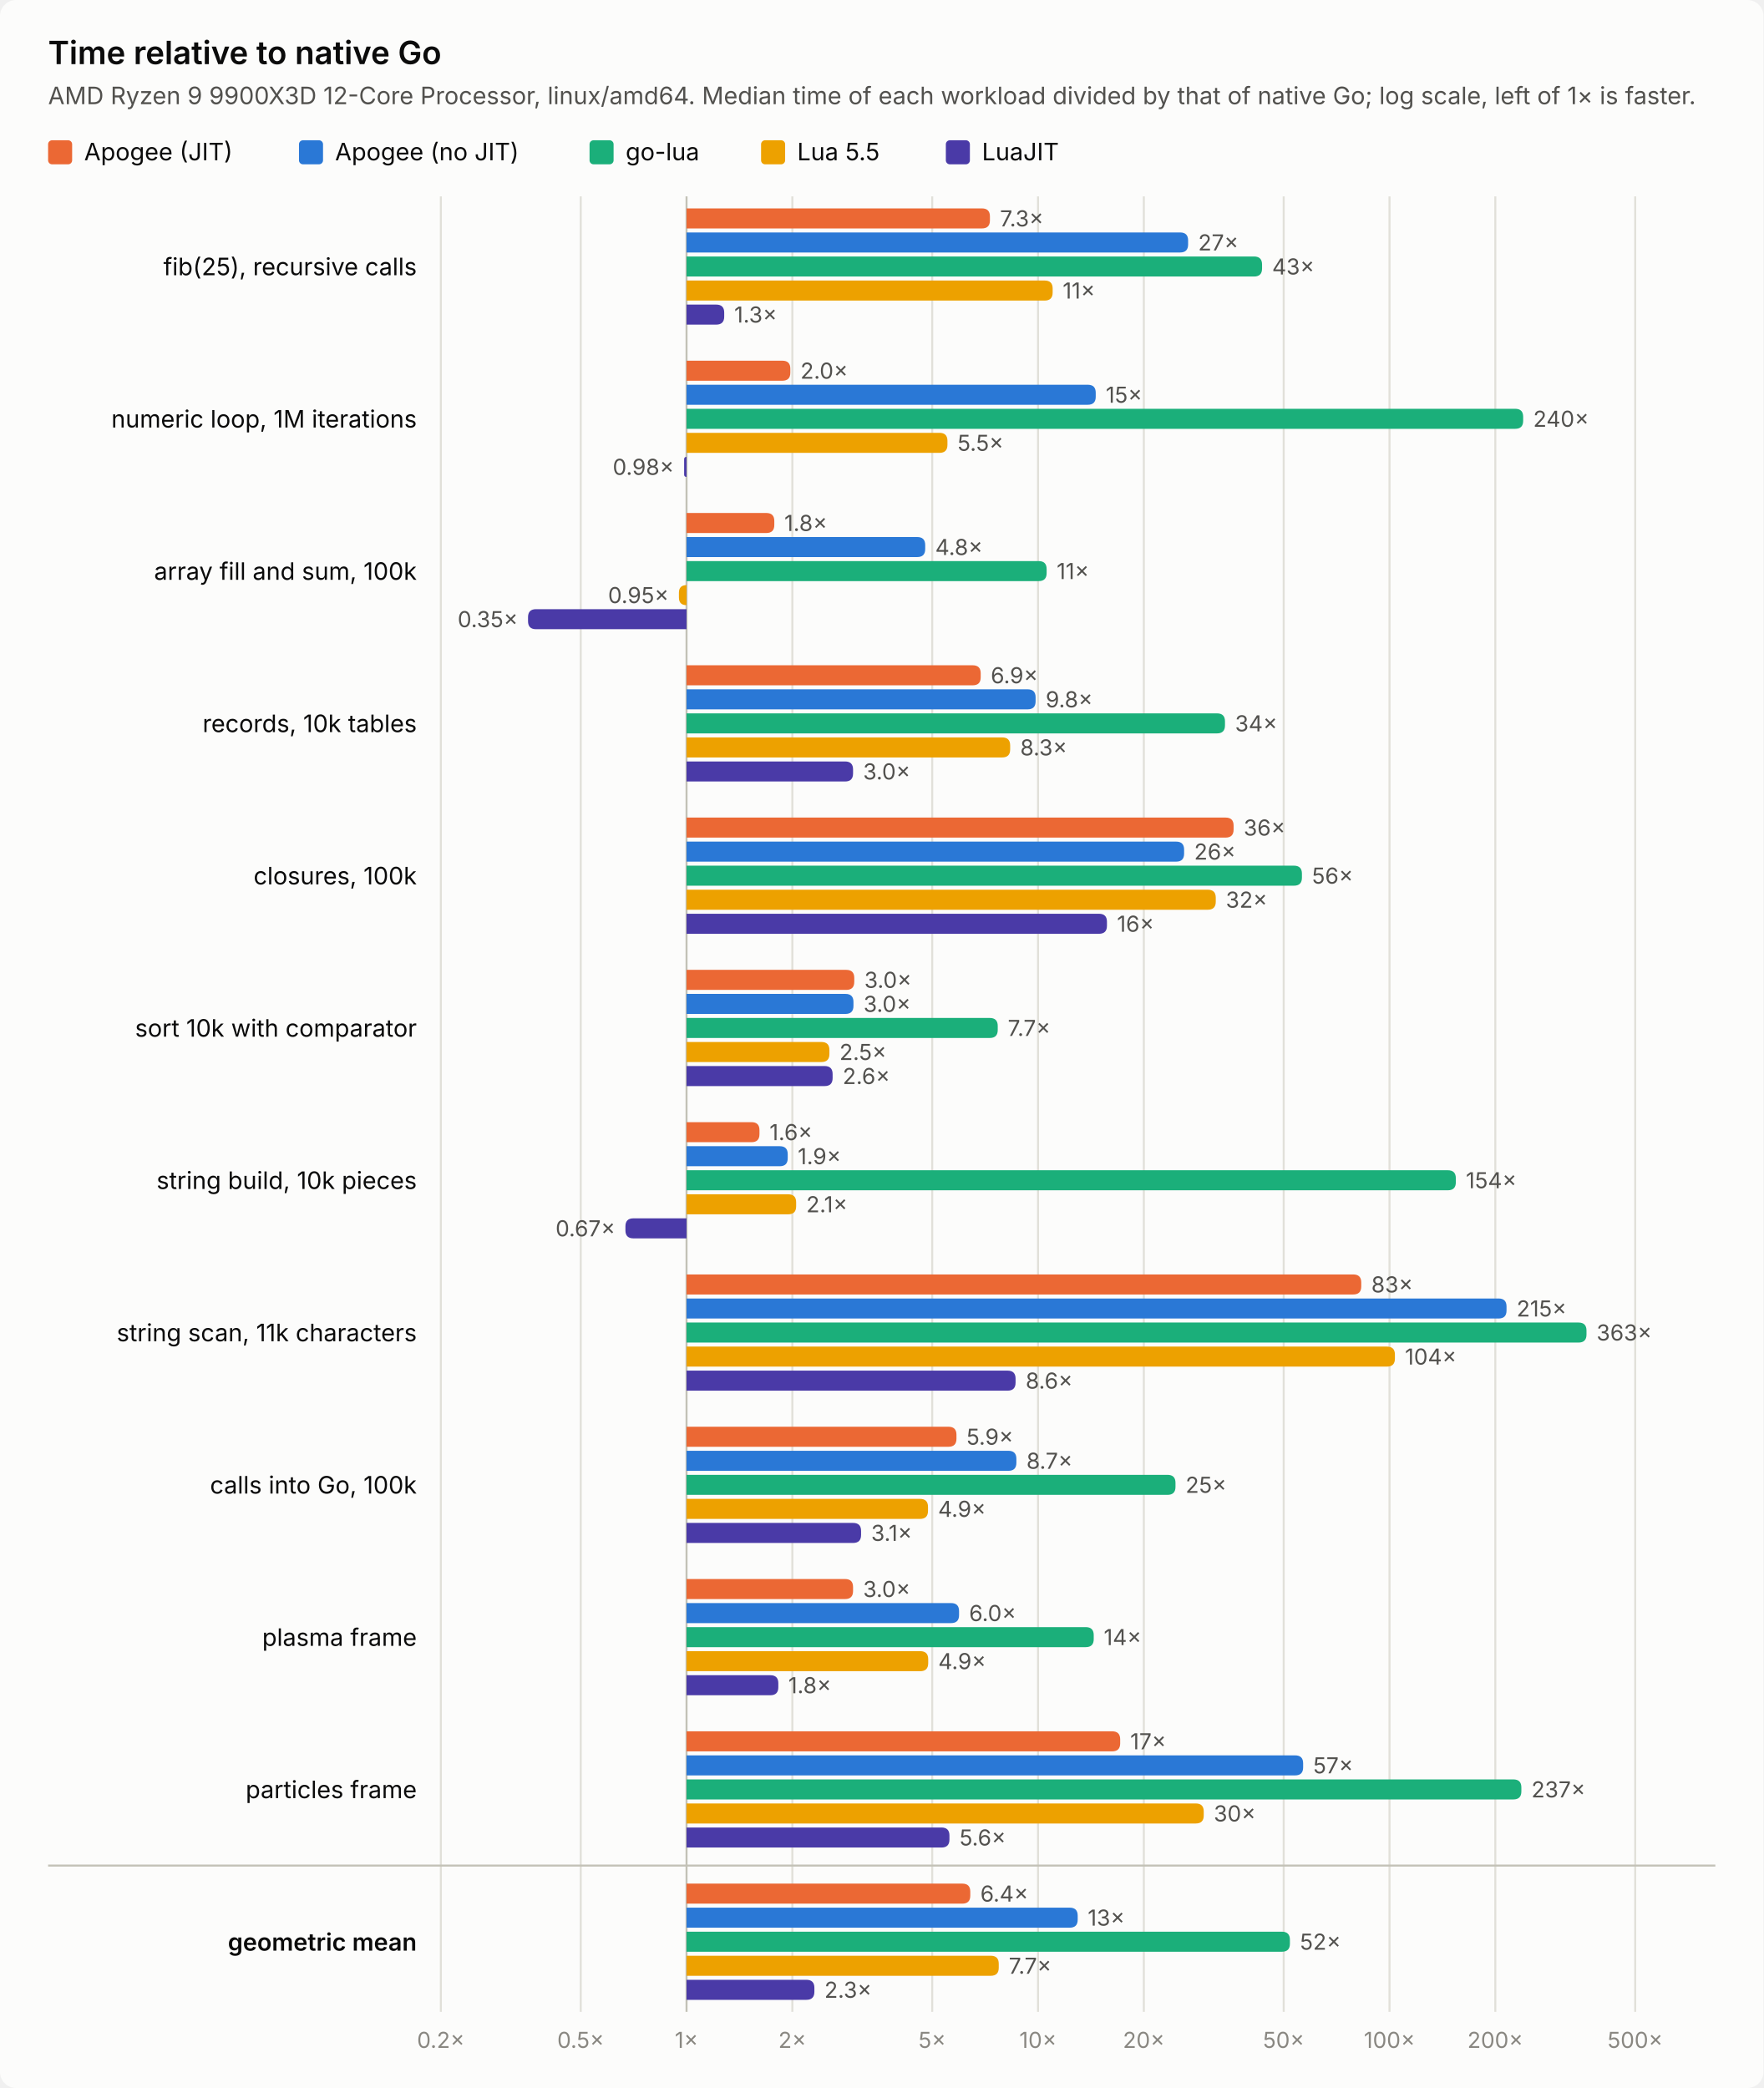
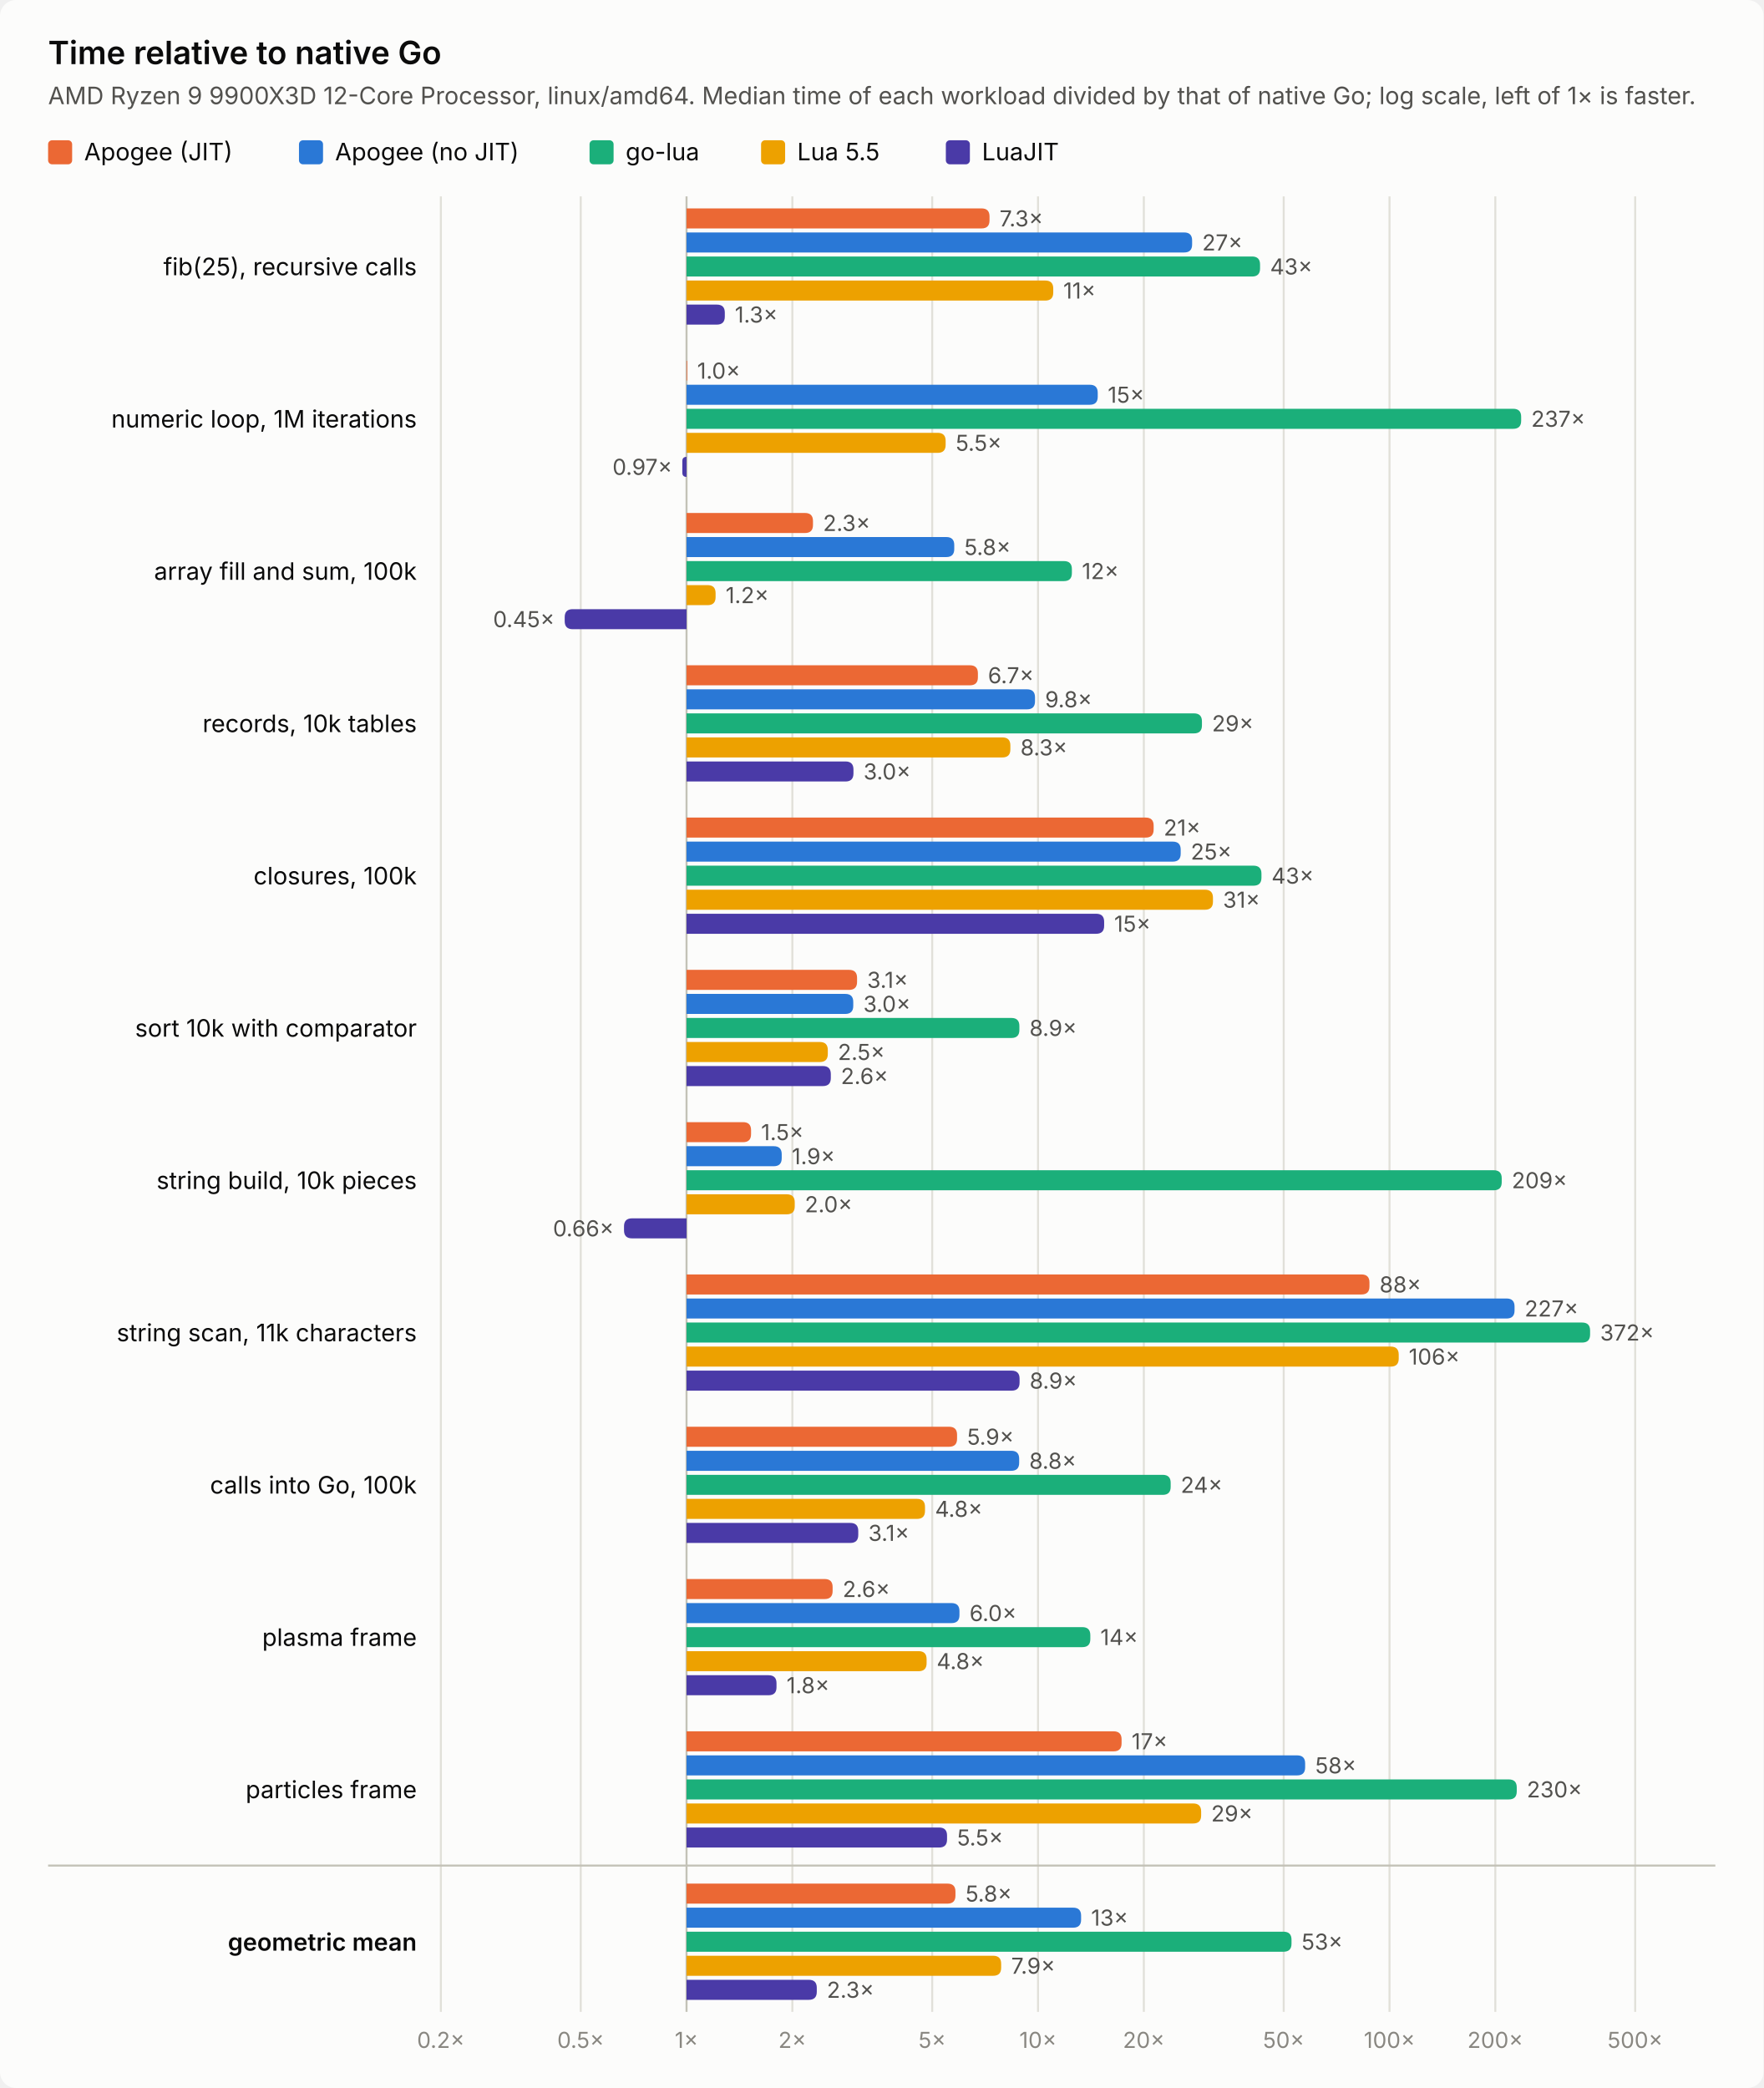
<svg xmlns="http://www.w3.org/2000/svg" viewBox="0 0 880 1042" width="880" height="1042" role="img" aria-labelledby="t d">
  <style>
text { font-family: system-ui, -apple-system, "Segoe UI", sans-serif; }
.bg { fill: #fcfcfb; }
.title { fill: #0b0b0b; font-size: 16px; font-weight: 600; }
.sub { fill: #52514e; font-size: 12px; }
.label { fill: #0b0b0b; font-size: 12px; }
.mean { font-weight: 600; }
.value { fill: #52514e; font-size: 11px; font-variant-numeric: tabular-nums; }
.tick { fill: #898781; font-size: 11px; font-variant-numeric: tabular-nums; }
.grid { stroke: #e1e0d9; stroke-width: 1; }
.base { stroke: #c3c2b7; stroke-width: 1; }
.s0 { fill: #2a78d6; } .s1 { fill: #eb6834; } .s2 { fill: #1baf7a; } .s3 { fill: #eda100; } .s4 { fill: #4a3aa7; }
@media (prefers-color-scheme: dark) {
  .bg { fill: #1a1a19; }
  .title, .label { fill: #ffffff; }
  .sub, .value { fill: #c3c2b7; }
  .grid { stroke: #2c2c2a; }
  .base { stroke: #383835; }
  .s0 { fill: #3987e5; } .s1 { fill: #d95926; } .s2 { fill: #199e70; } .s3 { fill: #c98500; } .s4 { fill: #9085e9; }
}
</style>
  <rect class="bg" width="880" height="1042" rx="8" />
  <text class="title" x="24" y="32">Time relative to native Go</text>
  <text class="sub" x="24" y="52">AMD Ryzen 9 9900X3D 12-Core Processor, linux/amd64. Median time of each workload divided by that of native Go; log scale, left of 1× is faster.</text>
  <rect class="s1" x="24" y="70" width="12" height="12" rx="2" />
  <text class="label" x="42" y="80">Apogee (JIT)</text>
  <rect class="s0" x="149.2" y="70" width="12" height="12" rx="2" />
  <text class="label" x="167.2" y="80">Apogee (no JIT)</text>
  <rect class="s2" x="294.2" y="70" width="12" height="12" rx="2" />
  <text class="label" x="312.2" y="80">go-lua</text>
  <rect class="s3" x="379.8" y="70" width="12" height="12" rx="2" />
  <text class="label" x="397.8" y="80">Lua 5.5</text>
  <rect class="s4" x="472" y="70" width="12" height="12" rx="2" />
  <text class="label" x="490" y="80">LuaJIT</text>
  <line class="grid" x1="220.0" x2="220.0" y1="98" y2="1004" />
  <text class="tick" x="220.0" y="1022" text-anchor="middle">0.2×</text>
  <line class="grid" x1="289.8" x2="289.8" y1="98" y2="1004" />
  <text class="tick" x="289.8" y="1022" text-anchor="middle">0.5×</text>
  <line class="base" x1="342.6" x2="342.6" y1="98" y2="1004" />
  <text class="tick" x="342.6" y="1022" text-anchor="middle">1×</text>
  <line class="grid" x1="395.4" x2="395.4" y1="98" y2="1004" />
  <text class="tick" x="395.4" y="1022" text-anchor="middle">2×</text>
  <line class="grid" x1="465.2" x2="465.2" y1="98" y2="1004" />
  <text class="tick" x="465.2" y="1022" text-anchor="middle">5×</text>
  <line class="grid" x1="518.0" x2="518.0" y1="98" y2="1004" />
  <text class="tick" x="518.0" y="1022" text-anchor="middle">10×</text>
  <line class="grid" x1="570.8" x2="570.8" y1="98" y2="1004" />
  <text class="tick" x="570.8" y="1022" text-anchor="middle">20×</text>
  <line class="grid" x1="640.6" x2="640.6" y1="98" y2="1004" />
  <text class="tick" x="640.6" y="1022" text-anchor="middle">50×</text>
  <line class="grid" x1="693.4" x2="693.4" y1="98" y2="1004" />
  <text class="tick" x="693.4" y="1022" text-anchor="middle">100×</text>
  <line class="grid" x1="746.2" x2="746.2" y1="98" y2="1004" />
  <text class="tick" x="746.2" y="1022" text-anchor="middle">200×</text>
  <line class="grid" x1="816.0" x2="816.0" y1="98" y2="1004" />
  <text class="tick" x="816.0" y="1022" text-anchor="middle">500×</text>
  <text class="label" x="208" y="133.0" text-anchor="end" dominant-baseline="middle">fib(25), recursive calls</text>
-   <path class="s1" d="M342.6 104.0H490.0Q494.0 104.0 494.0 108.0V110.0Q494.0 114.0 490.0 114.0H342.6Z" />
-   <text class="value" x="499.0" y="109.0" text-anchor="start" dominant-baseline="middle">7.3×</text>
-   <path class="s0" d="M342.6 116.0H588.9Q592.9 116.0 592.9 120.0V122.0Q592.9 126.0 588.9 126.0H342.6Z" />
-   <text class="value" x="597.9" y="121.0" text-anchor="start" dominant-baseline="middle">27×</text>
-   <path class="s2" d="M342.6 128.0H625.8Q629.8 128.0 629.8 132.0V134.0Q629.8 138.0 625.8 138.0H342.6Z" />
-   <text class="value" x="634.8" y="133.0" text-anchor="start" dominant-baseline="middle">43×</text>
-   <path class="s3" d="M342.6 140.0H521.3Q525.3 140.0 525.3 144.0V146.0Q525.3 150.0 521.3 150.0H342.6Z" />
-   <text class="value" x="530.3" y="145.0" text-anchor="start" dominant-baseline="middle">11×</text>
-   <path class="s4" d="M342.6 152.0H357.4Q361.4 152.0 361.4 156.0V158.0Q361.4 162.0 357.4 162.0H342.6Z" />
-   <text class="value" x="366.4" y="157.0" text-anchor="start" dominant-baseline="middle">1.3×</text>
+   <path class="s1" d="M342.6 104.0H489.8Q493.8 104.0 493.8 108.0V110.0Q493.8 114.0 489.8 114.0H342.6Z" />
+   <text class="value" x="498.8" y="109.0" text-anchor="start" dominant-baseline="middle">7.3×</text>
+   <path class="s0" d="M342.6 116.0H590.9Q594.9 116.0 594.9 120.0V122.0Q594.9 126.0 590.9 126.0H342.6Z" />
+   <text class="value" x="599.9" y="121.0" text-anchor="start" dominant-baseline="middle">27×</text>
+   <path class="s2" d="M342.6 128.0H624.8Q628.8 128.0 628.8 132.0V134.0Q628.8 138.0 624.8 138.0H342.6Z" />
+   <text class="value" x="633.8" y="133.0" text-anchor="start" dominant-baseline="middle">43×</text>
+   <path class="s3" d="M342.6 140.0H521.6Q525.6 140.0 525.6 144.0V146.0Q525.6 150.0 521.6 150.0H342.6Z" />
+   <text class="value" x="530.6" y="145.0" text-anchor="start" dominant-baseline="middle">11×</text>
+   <path class="s4" d="M342.6 152.0H357.7Q361.7 152.0 361.7 156.0V158.0Q361.7 162.0 357.7 162.0H342.6Z" />
+   <text class="value" x="366.7" y="157.0" text-anchor="start" dominant-baseline="middle">1.3×</text>
  <text class="label" x="208" y="209.0" text-anchor="end" dominant-baseline="middle">numeric loop, 1M iterations</text>
-   <path class="s1" d="M342.6 180.0H390.4Q394.4 180.0 394.4 184.0V186.0Q394.4 190.0 390.4 190.0H342.6Z" />
-   <text class="value" x="399.4" y="185.0" text-anchor="start" dominant-baseline="middle">2.0×</text>
-   <path class="s0" d="M342.6 192.0H542.8Q546.8 192.0 546.8 196.0V198.0Q546.8 202.0 542.8 202.0H342.6Z" />
-   <text class="value" x="551.8" y="197.0" text-anchor="start" dominant-baseline="middle">15×</text>
-   <path class="s2" d="M342.6 204.0H756.1Q760.1 204.0 760.1 208.0V210.0Q760.1 214.0 756.1 214.0H342.6Z" />
-   <text class="value" x="765.1" y="209.0" text-anchor="start" dominant-baseline="middle">240×</text>
-   <path class="s3" d="M342.6 216.0H468.8Q472.8 216.0 472.8 220.0V222.0Q472.8 226.0 468.8 226.0H342.6Z" />
-   <text class="value" x="477.8" y="221.0" text-anchor="start" dominant-baseline="middle">5.5×</text>
-   <path class="s4" d="M342.6 228.0H342.6Q341.4 228.0 341.4 229.2V236.8Q341.4 238.0 342.6 238.0H342.6Z" />
-   <text class="value" x="336.4" y="233.0" text-anchor="end" dominant-baseline="middle">0.98×</text>
+   <path class="s1" d="M342.6 180.0H342.6Q342.9 180.0 342.9 180.3V189.7Q342.9 190.0 342.6 190.0H342.6Z" />
+   <text class="value" x="347.9" y="185.0" text-anchor="start" dominant-baseline="middle">1.0×</text>
+   <path class="s0" d="M342.6 192.0H543.8Q547.8 192.0 547.8 196.0V198.0Q547.8 202.0 543.8 202.0H342.6Z" />
+   <text class="value" x="552.8" y="197.0" text-anchor="start" dominant-baseline="middle">15×</text>
+   <path class="s2" d="M342.6 204.0H755.1Q759.1 204.0 759.1 208.0V210.0Q759.1 214.0 755.1 214.0H342.6Z" />
+   <text class="value" x="764.1" y="209.0" text-anchor="start" dominant-baseline="middle">237×</text>
+   <path class="s3" d="M342.6 216.0H467.9Q471.9 216.0 471.9 220.0V222.0Q471.9 226.0 467.9 226.0H342.6Z" />
+   <text class="value" x="476.9" y="221.0" text-anchor="start" dominant-baseline="middle">5.5×</text>
+   <path class="s4" d="M342.6 228.0H342.6Q340.5 228.0 340.5 230.1V235.9Q340.5 238.0 342.6 238.0H342.6Z" />
+   <text class="value" x="335.5" y="233.0" text-anchor="end" dominant-baseline="middle">0.97×</text>
  <text class="label" x="208" y="285.0" text-anchor="end" dominant-baseline="middle">array fill and sum, 100k</text>
-   <path class="s1" d="M342.6 256.0H382.4Q386.4 256.0 386.4 260.0V262.0Q386.4 266.0 382.4 266.0H342.6Z" />
-   <text class="value" x="391.4" y="261.0" text-anchor="start" dominant-baseline="middle">1.8×</text>
-   <path class="s0" d="M342.6 268.0H457.7Q461.7 268.0 461.7 272.0V274.0Q461.7 278.0 457.7 278.0H342.6Z" />
-   <text class="value" x="466.7" y="273.0" text-anchor="start" dominant-baseline="middle">4.8×</text>
-   <path class="s2" d="M342.6 280.0H518.3Q522.3 280.0 522.3 284.0V286.0Q522.3 290.0 518.3 290.0H342.6Z" />
-   <text class="value" x="527.3" y="285.0" text-anchor="start" dominant-baseline="middle">11×</text>
-   <path class="s3" d="M342.6 292.0H342.6Q338.8 292.0 338.8 295.8V298.2Q338.8 302.0 342.6 302.0H342.6Z" />
-   <text class="value" x="333.8" y="297.0" text-anchor="end" dominant-baseline="middle">0.95×</text>
-   <path class="s4" d="M342.6 304.0H267.5Q263.5 304.0 263.5 308.0V310.0Q263.5 314.0 267.5 314.0H342.6Z" />
-   <text class="value" x="258.5" y="309.0" text-anchor="end" dominant-baseline="middle">0.35×</text>
+   <path class="s1" d="M342.6 256.0H401.7Q405.7 256.0 405.7 260.0V262.0Q405.7 266.0 401.7 266.0H342.6Z" />
+   <text class="value" x="410.7" y="261.0" text-anchor="start" dominant-baseline="middle">2.3×</text>
+   <path class="s0" d="M342.6 268.0H472.2Q476.2 268.0 476.2 272.0V274.0Q476.2 278.0 472.2 278.0H342.6Z" />
+   <text class="value" x="481.2" y="273.0" text-anchor="start" dominant-baseline="middle">5.8×</text>
+   <path class="s2" d="M342.6 280.0H530.9Q534.9 280.0 534.9 284.0V286.0Q534.9 290.0 530.9 290.0H342.6Z" />
+   <text class="value" x="539.9" y="285.0" text-anchor="start" dominant-baseline="middle">12×</text>
+   <path class="s3" d="M342.6 292.0H353.1Q357.1 292.0 357.1 296.0V298.0Q357.1 302.0 353.1 302.0H342.6Z" />
+   <text class="value" x="362.1" y="297.0" text-anchor="start" dominant-baseline="middle">1.2×</text>
+   <path class="s4" d="M342.6 304.0H285.8Q281.8 304.0 281.8 308.0V310.0Q281.8 314.0 285.8 314.0H342.6Z" />
+   <text class="value" x="276.8" y="309.0" text-anchor="end" dominant-baseline="middle">0.45×</text>
  <text class="label" x="208" y="361.0" text-anchor="end" dominant-baseline="middle">records, 10k tables</text>
-   <path class="s1" d="M342.6 332.0H485.4Q489.4 332.0 489.4 336.0V338.0Q489.4 342.0 485.4 342.0H342.6Z" />
-   <text class="value" x="494.4" y="337.0" text-anchor="start" dominant-baseline="middle">6.9×</text>
-   <path class="s0" d="M342.6 344.0H512.8Q516.8 344.0 516.8 348.0V350.0Q516.8 354.0 512.8 354.0H342.6Z" />
-   <text class="value" x="521.8" y="349.0" text-anchor="start" dominant-baseline="middle">9.8×</text>
-   <path class="s2" d="M342.6 356.0H607.3Q611.3 356.0 611.3 360.0V362.0Q611.3 366.0 607.3 366.0H342.6Z" />
-   <text class="value" x="616.3" y="361.0" text-anchor="start" dominant-baseline="middle">34×</text>
-   <path class="s3" d="M342.6 368.0H500.1Q504.1 368.0 504.1 372.0V374.0Q504.1 378.0 500.1 378.0H342.6Z" />
-   <text class="value" x="509.1" y="373.0" text-anchor="start" dominant-baseline="middle">8.3×</text>
-   <path class="s4" d="M342.6 380.0H421.7Q425.7 380.0 425.7 384.0V386.0Q425.7 390.0 421.7 390.0H342.6Z" />
-   <text class="value" x="430.7" y="385.0" text-anchor="start" dominant-baseline="middle">3.0×</text>
+   <path class="s1" d="M342.6 332.0H484.0Q488.0 332.0 488.0 336.0V338.0Q488.0 342.0 484.0 342.0H342.6Z" />
+   <text class="value" x="493.0" y="337.0" text-anchor="start" dominant-baseline="middle">6.7×</text>
+   <path class="s0" d="M342.6 344.0H512.5Q516.5 344.0 516.5 348.0V350.0Q516.5 354.0 512.5 354.0H342.6Z" />
+   <text class="value" x="521.5" y="349.0" text-anchor="start" dominant-baseline="middle">9.8×</text>
+   <path class="s2" d="M342.6 356.0H595.8Q599.8 356.0 599.8 360.0V362.0Q599.8 366.0 595.8 366.0H342.6Z" />
+   <text class="value" x="604.8" y="361.0" text-anchor="start" dominant-baseline="middle">29×</text>
+   <path class="s3" d="M342.6 368.0H500.2Q504.2 368.0 504.2 372.0V374.0Q504.2 378.0 500.2 378.0H342.6Z" />
+   <text class="value" x="509.2" y="373.0" text-anchor="start" dominant-baseline="middle">8.3×</text>
+   <path class="s4" d="M342.6 380.0H421.9Q425.9 380.0 425.9 384.0V386.0Q425.9 390.0 421.9 390.0H342.6Z" />
+   <text class="value" x="430.9" y="385.0" text-anchor="start" dominant-baseline="middle">3.0×</text>
  <text class="label" x="208" y="437.0" text-anchor="end" dominant-baseline="middle">closures, 100k</text>
-   <path class="s1" d="M342.6 408.0H611.6Q615.6 408.0 615.6 412.0V414.0Q615.6 418.0 611.6 418.0H342.6Z" />
-   <text class="value" x="620.6" y="413.0" text-anchor="start" dominant-baseline="middle">36×</text>
-   <path class="s0" d="M342.6 420.0H586.9Q590.9 420.0 590.9 424.0V426.0Q590.9 430.0 586.9 430.0H342.6Z" />
-   <text class="value" x="595.9" y="425.0" text-anchor="start" dominant-baseline="middle">26×</text>
-   <path class="s2" d="M342.6 432.0H645.7Q649.7 432.0 649.7 436.0V438.0Q649.7 442.0 645.7 442.0H342.6Z" />
-   <text class="value" x="654.7" y="437.0" text-anchor="start" dominant-baseline="middle">56×</text>
-   <path class="s3" d="M342.6 444.0H602.7Q606.7 444.0 606.7 448.0V450.0Q606.7 454.0 602.7 454.0H342.6Z" />
-   <text class="value" x="611.7" y="449.0" text-anchor="start" dominant-baseline="middle">32×</text>
-   <path class="s4" d="M342.6 456.0H548.4Q552.4 456.0 552.4 460.0V462.0Q552.4 466.0 548.4 466.0H342.6Z" />
-   <text class="value" x="557.4" y="461.0" text-anchor="start" dominant-baseline="middle">16×</text>
+   <path class="s1" d="M342.6 408.0H571.7Q575.7 408.0 575.7 412.0V414.0Q575.7 418.0 571.7 418.0H342.6Z" />
+   <text class="value" x="580.7" y="413.0" text-anchor="start" dominant-baseline="middle">21×</text>
+   <path class="s0" d="M342.6 420.0H585.2Q589.2 420.0 589.2 424.0V426.0Q589.2 430.0 585.2 430.0H342.6Z" />
+   <text class="value" x="594.2" y="425.0" text-anchor="start" dominant-baseline="middle">25×</text>
+   <path class="s2" d="M342.6 432.0H625.5Q629.5 432.0 629.5 436.0V438.0Q629.5 442.0 625.5 442.0H342.6Z" />
+   <text class="value" x="634.5" y="437.0" text-anchor="start" dominant-baseline="middle">43×</text>
+   <path class="s3" d="M342.6 444.0H601.3Q605.3 444.0 605.3 448.0V450.0Q605.3 454.0 601.3 454.0H342.6Z" />
+   <text class="value" x="610.3" y="449.0" text-anchor="start" dominant-baseline="middle">31×</text>
+   <path class="s4" d="M342.6 456.0H547.0Q551.0 456.0 551.0 460.0V462.0Q551.0 466.0 547.0 466.0H342.6Z" />
+   <text class="value" x="556.0" y="461.0" text-anchor="start" dominant-baseline="middle">15×</text>
  <text class="label" x="208" y="513.0" text-anchor="end" dominant-baseline="middle">sort 10k with comparator</text>
-   <path class="s1" d="M342.6 484.0H422.3Q426.3 484.0 426.3 488.0V490.0Q426.3 494.0 422.3 494.0H342.6Z" />
-   <text class="value" x="431.3" y="489.0" text-anchor="start" dominant-baseline="middle">3.0×</text>
-   <path class="s0" d="M342.6 496.0H421.9Q425.9 496.0 425.9 500.0V502.0Q425.9 506.0 421.9 506.0H342.6Z" />
-   <text class="value" x="430.9" y="501.0" text-anchor="start" dominant-baseline="middle">3.0×</text>
-   <path class="s2" d="M342.6 508.0H493.9Q497.9 508.0 497.9 512.0V514.0Q497.9 518.0 493.9 518.0H342.6Z" />
-   <text class="value" x="502.9" y="513.0" text-anchor="start" dominant-baseline="middle">7.7×</text>
-   <path class="s3" d="M342.6 520.0H409.9Q413.9 520.0 413.9 524.0V526.0Q413.9 530.0 409.9 530.0H342.6Z" />
-   <text class="value" x="418.9" y="525.0" text-anchor="start" dominant-baseline="middle">2.5×</text>
-   <path class="s4" d="M342.6 532.0H411.5Q415.5 532.0 415.5 536.0V538.0Q415.5 542.0 411.5 542.0H342.6Z" />
-   <text class="value" x="420.5" y="537.0" text-anchor="start" dominant-baseline="middle">2.6×</text>
+   <path class="s1" d="M342.6 484.0H423.7Q427.7 484.0 427.7 488.0V490.0Q427.7 494.0 423.7 494.0H342.6Z" />
+   <text class="value" x="432.7" y="489.0" text-anchor="start" dominant-baseline="middle">3.1×</text>
+   <path class="s0" d="M342.6 496.0H421.8Q425.8 496.0 425.8 500.0V502.0Q425.8 506.0 421.8 506.0H342.6Z" />
+   <text class="value" x="430.8" y="501.0" text-anchor="start" dominant-baseline="middle">3.0×</text>
+   <path class="s2" d="M342.6 508.0H504.7Q508.7 508.0 508.7 512.0V514.0Q508.7 518.0 504.7 518.0H342.6Z" />
+   <text class="value" x="513.7" y="513.0" text-anchor="start" dominant-baseline="middle">8.9×</text>
+   <path class="s3" d="M342.6 520.0H409.1Q413.1 520.0 413.1 524.0V526.0Q413.1 530.0 409.1 530.0H342.6Z" />
+   <text class="value" x="418.1" y="525.0" text-anchor="start" dominant-baseline="middle">2.5×</text>
+   <path class="s4" d="M342.6 532.0H410.6Q414.6 532.0 414.6 536.0V538.0Q414.6 542.0 410.6 542.0H342.6Z" />
+   <text class="value" x="419.6" y="537.0" text-anchor="start" dominant-baseline="middle">2.6×</text>
  <text class="label" x="208" y="589.0" text-anchor="end" dominant-baseline="middle">string build, 10k pieces</text>
-   <path class="s1" d="M342.6 560.0H375.0Q379.0 560.0 379.0 564.0V566.0Q379.0 570.0 375.0 570.0H342.6Z" />
-   <text class="value" x="384.0" y="565.0" text-anchor="start" dominant-baseline="middle">1.6×</text>
-   <path class="s0" d="M342.6 572.0H389.1Q393.1 572.0 393.1 576.0V578.0Q393.1 582.0 389.1 582.0H342.6Z" />
-   <text class="value" x="398.1" y="577.0" text-anchor="start" dominant-baseline="middle">1.9×</text>
-   <path class="s2" d="M342.6 584.0H722.5Q726.5 584.0 726.5 588.0V590.0Q726.5 594.0 722.5 594.0H342.6Z" />
-   <text class="value" x="731.5" y="589.0" text-anchor="start" dominant-baseline="middle">154×</text>
-   <path class="s3" d="M342.6 596.0H393.3Q397.3 596.0 397.3 600.0V602.0Q397.3 606.0 393.3 606.0H342.6Z" />
-   <text class="value" x="402.3" y="601.0" text-anchor="start" dominant-baseline="middle">2.1×</text>
-   <path class="s4" d="M342.6 608.0H316.1Q312.1 608.0 312.1 612.0V614.0Q312.1 618.0 316.1 618.0H342.6Z" />
-   <text class="value" x="307.1" y="613.0" text-anchor="end" dominant-baseline="middle">0.67×</text>
+   <path class="s1" d="M342.6 560.0H370.8Q374.8 560.0 374.8 564.0V566.0Q374.8 570.0 370.8 570.0H342.6Z" />
+   <text class="value" x="379.8" y="565.0" text-anchor="start" dominant-baseline="middle">1.5×</text>
+   <path class="s0" d="M342.6 572.0H386.1Q390.1 572.0 390.1 576.0V578.0Q390.1 582.0 386.1 582.0H342.6Z" />
+   <text class="value" x="395.1" y="577.0" text-anchor="start" dominant-baseline="middle">1.9×</text>
+   <path class="s2" d="M342.6 584.0H745.4Q749.4 584.0 749.4 588.0V590.0Q749.4 594.0 745.4 594.0H342.6Z" />
+   <text class="value" x="754.4" y="589.0" text-anchor="start" dominant-baseline="middle">209×</text>
+   <path class="s3" d="M342.6 596.0H392.6Q396.6 596.0 396.6 600.0V602.0Q396.6 606.0 392.6 606.0H342.6Z" />
+   <text class="value" x="401.6" y="601.0" text-anchor="start" dominant-baseline="middle">2.0×</text>
+   <path class="s4" d="M342.6 608.0H315.4Q311.4 608.0 311.4 612.0V614.0Q311.4 618.0 315.4 618.0H342.6Z" />
+   <text class="value" x="306.4" y="613.0" text-anchor="end" dominant-baseline="middle">0.66×</text>
  <text class="label" x="208" y="665.0" text-anchor="end" dominant-baseline="middle">string scan, 11k characters</text>
-   <path class="s1" d="M342.6 636.0H675.3Q679.3 636.0 679.3 640.0V642.0Q679.3 646.0 675.3 646.0H342.6Z" />
-   <text class="value" x="684.3" y="641.0" text-anchor="start" dominant-baseline="middle">83×</text>
-   <path class="s0" d="M342.6 648.0H747.8Q751.8 648.0 751.8 652.0V654.0Q751.8 658.0 747.8 658.0H342.6Z" />
-   <text class="value" x="756.8" y="653.0" text-anchor="start" dominant-baseline="middle">215×</text>
-   <path class="s2" d="M342.6 660.0H787.7Q791.7 660.0 791.7 664.0V666.0Q791.7 670.0 787.7 670.0H342.6Z" />
-   <text class="value" x="796.7" y="665.0" text-anchor="start" dominant-baseline="middle">363×</text>
-   <path class="s3" d="M342.6 672.0H692.1Q696.1 672.0 696.1 676.0V678.0Q696.1 682.0 692.1 682.0H342.6Z" />
-   <text class="value" x="701.1" y="677.0" text-anchor="start" dominant-baseline="middle">104×</text>
-   <path class="s4" d="M342.6 684.0H502.8Q506.8 684.0 506.8 688.0V690.0Q506.8 694.0 502.8 694.0H342.6Z" />
-   <text class="value" x="511.8" y="689.0" text-anchor="start" dominant-baseline="middle">8.6×</text>
+   <path class="s1" d="M342.6 636.0H679.4Q683.4 636.0 683.4 640.0V642.0Q683.4 646.0 679.4 646.0H342.6Z" />
+   <text class="value" x="688.4" y="641.0" text-anchor="start" dominant-baseline="middle">88×</text>
+   <path class="s0" d="M342.6 648.0H751.8Q755.8 648.0 755.8 652.0V654.0Q755.8 658.0 751.8 658.0H342.6Z" />
+   <text class="value" x="760.8" y="653.0" text-anchor="start" dominant-baseline="middle">227×</text>
+   <path class="s2" d="M342.6 660.0H789.5Q793.5 660.0 793.5 664.0V666.0Q793.5 670.0 789.5 670.0H342.6Z" />
+   <text class="value" x="798.5" y="665.0" text-anchor="start" dominant-baseline="middle">372×</text>
+   <path class="s3" d="M342.6 672.0H694.0Q698.0 672.0 698.0 676.0V678.0Q698.0 682.0 694.0 682.0H342.6Z" />
+   <text class="value" x="703.0" y="677.0" text-anchor="start" dominant-baseline="middle">106×</text>
+   <path class="s4" d="M342.6 684.0H504.8Q508.8 684.0 508.8 688.0V690.0Q508.8 694.0 504.8 694.0H342.6Z" />
+   <text class="value" x="513.8" y="689.0" text-anchor="start" dominant-baseline="middle">8.9×</text>
  <text class="label" x="208" y="741.0" text-anchor="end" dominant-baseline="middle">calls into Go, 100k</text>
-   <path class="s1" d="M342.6 712.0H473.3Q477.3 712.0 477.3 716.0V718.0Q477.3 722.0 473.3 722.0H342.6Z" />
-   <text class="value" x="482.3" y="717.0" text-anchor="start" dominant-baseline="middle">5.9×</text>
-   <path class="s0" d="M342.6 724.0H503.2Q507.2 724.0 507.2 728.0V730.0Q507.2 734.0 503.2 734.0H342.6Z" />
-   <text class="value" x="512.2" y="729.0" text-anchor="start" dominant-baseline="middle">8.7×</text>
-   <path class="s2" d="M342.6 736.0H582.6Q586.6 736.0 586.6 740.0V742.0Q586.6 746.0 582.6 746.0H342.6Z" />
-   <text class="value" x="591.6" y="741.0" text-anchor="start" dominant-baseline="middle">25×</text>
-   <path class="s3" d="M342.6 748.0H459.1Q463.1 748.0 463.1 752.0V754.0Q463.1 758.0 459.1 758.0H342.6Z" />
-   <text class="value" x="468.1" y="753.0" text-anchor="start" dominant-baseline="middle">4.9×</text>
-   <path class="s4" d="M342.6 760.0H425.7Q429.7 760.0 429.7 764.0V766.0Q429.7 770.0 425.7 770.0H342.6Z" />
-   <text class="value" x="434.7" y="765.0" text-anchor="start" dominant-baseline="middle">3.1×</text>
+   <path class="s1" d="M342.6 712.0H473.6Q477.6 712.0 477.6 716.0V718.0Q477.6 722.0 473.6 722.0H342.6Z" />
+   <text class="value" x="482.6" y="717.0" text-anchor="start" dominant-baseline="middle">5.9×</text>
+   <path class="s0" d="M342.6 724.0H504.6Q508.6 724.0 508.6 728.0V730.0Q508.6 734.0 504.6 734.0H342.6Z" />
+   <text class="value" x="513.6" y="729.0" text-anchor="start" dominant-baseline="middle">8.8×</text>
+   <path class="s2" d="M342.6 736.0H580.2Q584.2 736.0 584.2 740.0V742.0Q584.2 746.0 580.2 746.0H342.6Z" />
+   <text class="value" x="589.2" y="741.0" text-anchor="start" dominant-baseline="middle">24×</text>
+   <path class="s3" d="M342.6 748.0H457.6Q461.6 748.0 461.6 752.0V754.0Q461.6 758.0 457.6 758.0H342.6Z" />
+   <text class="value" x="466.6" y="753.0" text-anchor="start" dominant-baseline="middle">4.8×</text>
+   <path class="s4" d="M342.6 760.0H424.3Q428.3 760.0 428.3 764.0V766.0Q428.3 770.0 424.3 770.0H342.6Z" />
+   <text class="value" x="433.3" y="765.0" text-anchor="start" dominant-baseline="middle">3.1×</text>
  <text class="label" x="208" y="817.0" text-anchor="end" dominant-baseline="middle">plasma frame</text>
-   <path class="s1" d="M342.6 788.0H421.7Q425.7 788.0 425.7 792.0V794.0Q425.7 798.0 421.7 798.0H342.6Z" />
-   <text class="value" x="430.7" y="793.0" text-anchor="start" dominant-baseline="middle">3.0×</text>
-   <path class="s0" d="M342.6 800.0H474.6Q478.6 800.0 478.6 804.0V806.0Q478.6 810.0 474.6 810.0H342.6Z" />
-   <text class="value" x="483.6" y="805.0" text-anchor="start" dominant-baseline="middle">6.0×</text>
-   <path class="s2" d="M342.6 812.0H541.8Q545.8 812.0 545.8 816.0V818.0Q545.8 822.0 541.8 822.0H342.6Z" />
-   <text class="value" x="550.8" y="817.0" text-anchor="start" dominant-baseline="middle">14×</text>
-   <path class="s3" d="M342.6 824.0H459.2Q463.2 824.0 463.2 828.0V830.0Q463.2 834.0 459.2 834.0H342.6Z" />
-   <text class="value" x="468.2" y="829.0" text-anchor="start" dominant-baseline="middle">4.9×</text>
-   <path class="s4" d="M342.6 836.0H384.4Q388.4 836.0 388.4 840.0V842.0Q388.4 846.0 384.4 846.0H342.6Z" />
-   <text class="value" x="393.4" y="841.0" text-anchor="start" dominant-baseline="middle">1.8×</text>
+   <path class="s1" d="M342.6 788.0H411.5Q415.5 788.0 415.5 792.0V794.0Q415.5 798.0 411.5 798.0H342.6Z" />
+   <text class="value" x="420.5" y="793.0" text-anchor="start" dominant-baseline="middle">2.6×</text>
+   <path class="s0" d="M342.6 800.0H474.8Q478.8 800.0 478.8 804.0V806.0Q478.8 810.0 474.8 810.0H342.6Z" />
+   <text class="value" x="483.8" y="805.0" text-anchor="start" dominant-baseline="middle">6.0×</text>
+   <path class="s2" d="M342.6 812.0H540.1Q544.1 812.0 544.1 816.0V818.0Q544.1 822.0 540.1 822.0H342.6Z" />
+   <text class="value" x="549.1" y="817.0" text-anchor="start" dominant-baseline="middle">14×</text>
+   <path class="s3" d="M342.6 824.0H458.4Q462.4 824.0 462.4 828.0V830.0Q462.4 834.0 458.4 834.0H342.6Z" />
+   <text class="value" x="467.4" y="829.0" text-anchor="start" dominant-baseline="middle">4.8×</text>
+   <path class="s4" d="M342.6 836.0H383.5Q387.5 836.0 387.5 840.0V842.0Q387.5 846.0 383.5 846.0H342.6Z" />
+   <text class="value" x="392.5" y="841.0" text-anchor="start" dominant-baseline="middle">1.8×</text>
  <text class="label" x="208" y="893.0" text-anchor="end" dominant-baseline="middle">particles frame</text>
-   <path class="s1" d="M342.6 864.0H555.0Q559.0 864.0 559.0 868.0V870.0Q559.0 874.0 555.0 874.0H342.6Z" />
-   <text class="value" x="564.0" y="869.0" text-anchor="start" dominant-baseline="middle">17×</text>
-   <path class="s0" d="M342.6 876.0H646.3Q650.3 876.0 650.3 880.0V882.0Q650.3 886.0 646.3 886.0H342.6Z" />
-   <text class="value" x="655.3" y="881.0" text-anchor="start" dominant-baseline="middle">57×</text>
-   <path class="s2" d="M342.6 888.0H755.2Q759.2 888.0 759.2 892.0V894.0Q759.2 898.0 755.2 898.0H342.6Z" />
-   <text class="value" x="764.2" y="893.0" text-anchor="start" dominant-baseline="middle">237×</text>
-   <path class="s3" d="M342.6 900.0H596.7Q600.7 900.0 600.7 904.0V906.0Q600.7 910.0 596.7 910.0H342.6Z" />
-   <text class="value" x="605.7" y="905.0" text-anchor="start" dominant-baseline="middle">30×</text>
-   <path class="s4" d="M342.6 912.0H469.8Q473.8 912.0 473.8 916.0V918.0Q473.8 922.0 469.8 922.0H342.6Z" />
-   <text class="value" x="478.8" y="917.0" text-anchor="start" dominant-baseline="middle">5.6×</text>
+   <path class="s1" d="M342.6 864.0H555.7Q559.7 864.0 559.7 868.0V870.0Q559.7 874.0 555.7 874.0H342.6Z" />
+   <text class="value" x="564.7" y="869.0" text-anchor="start" dominant-baseline="middle">17×</text>
+   <path class="s0" d="M342.6 876.0H647.3Q651.3 876.0 651.3 880.0V882.0Q651.3 886.0 647.3 886.0H342.6Z" />
+   <text class="value" x="656.3" y="881.0" text-anchor="start" dominant-baseline="middle">58×</text>
+   <path class="s2" d="M342.6 888.0H752.9Q756.9 888.0 756.9 892.0V894.0Q756.9 898.0 752.9 898.0H342.6Z" />
+   <text class="value" x="761.9" y="893.0" text-anchor="start" dominant-baseline="middle">230×</text>
+   <path class="s3" d="M342.6 900.0H595.4Q599.4 900.0 599.4 904.0V906.0Q599.4 910.0 595.4 910.0H342.6Z" />
+   <text class="value" x="604.4" y="905.0" text-anchor="start" dominant-baseline="middle">29×</text>
+   <path class="s4" d="M342.6 912.0H468.6Q472.6 912.0 472.6 916.0V918.0Q472.6 922.0 468.6 922.0H342.6Z" />
+   <text class="value" x="477.6" y="917.0" text-anchor="start" dominant-baseline="middle">5.5×</text>
  <line class="base" x1="24" x2="856" y1="931.0" y2="931.0" />
  <text class="label mean" x="208" y="969.0" text-anchor="end" dominant-baseline="middle">geometric mean</text>
-   <path class="s1" d="M342.6 940.0H480.2Q484.2 940.0 484.2 944.0V946.0Q484.2 950.0 480.2 950.0H342.6Z" />
-   <text class="value" x="489.2" y="945.0" text-anchor="start" dominant-baseline="middle">6.4×</text>
-   <path class="s0" d="M342.6 952.0H533.8Q537.8 952.0 537.8 956.0V958.0Q537.8 962.0 533.8 962.0H342.6Z" />
-   <text class="value" x="542.8" y="957.0" text-anchor="start" dominant-baseline="middle">13×</text>
-   <path class="s2" d="M342.6 964.0H639.7Q643.7 964.0 643.7 968.0V970.0Q643.7 974.0 639.7 974.0H342.6Z" />
-   <text class="value" x="648.7" y="969.0" text-anchor="start" dominant-baseline="middle">52×</text>
-   <path class="s3" d="M342.6 976.0H494.4Q498.4 976.0 498.4 980.0V982.0Q498.4 986.0 494.4 986.0H342.6Z" />
-   <text class="value" x="503.4" y="981.0" text-anchor="start" dominant-baseline="middle">7.7×</text>
-   <path class="s4" d="M342.6 988.0H402.4Q406.4 988.0 406.4 992.0V994.0Q406.4 998.0 402.4 998.0H342.6Z" />
-   <text class="value" x="411.4" y="993.0" text-anchor="start" dominant-baseline="middle">2.3×</text>
+   <path class="s1" d="M342.6 940.0H472.8Q476.8 940.0 476.8 944.0V946.0Q476.8 950.0 472.8 950.0H342.6Z" />
+   <text class="value" x="481.8" y="945.0" text-anchor="start" dominant-baseline="middle">5.8×</text>
+   <path class="s0" d="M342.6 952.0H535.5Q539.5 952.0 539.5 956.0V958.0Q539.5 962.0 535.5 962.0H342.6Z" />
+   <text class="value" x="544.5" y="957.0" text-anchor="start" dominant-baseline="middle">13×</text>
+   <path class="s2" d="M342.6 964.0H640.5Q644.5 964.0 644.5 968.0V970.0Q644.5 974.0 640.5 974.0H342.6Z" />
+   <text class="value" x="649.5" y="969.0" text-anchor="start" dominant-baseline="middle">53×</text>
+   <path class="s3" d="M342.6 976.0H495.6Q499.6 976.0 499.6 980.0V982.0Q499.6 986.0 495.6 986.0H342.6Z" />
+   <text class="value" x="504.6" y="981.0" text-anchor="start" dominant-baseline="middle">7.9×</text>
+   <path class="s4" d="M342.6 988.0H403.6Q407.6 988.0 407.6 992.0V994.0Q407.6 998.0 403.6 998.0H342.6Z" />
+   <text class="value" x="412.6" y="993.0" text-anchor="start" dominant-baseline="middle">2.3×</text>
</svg>
